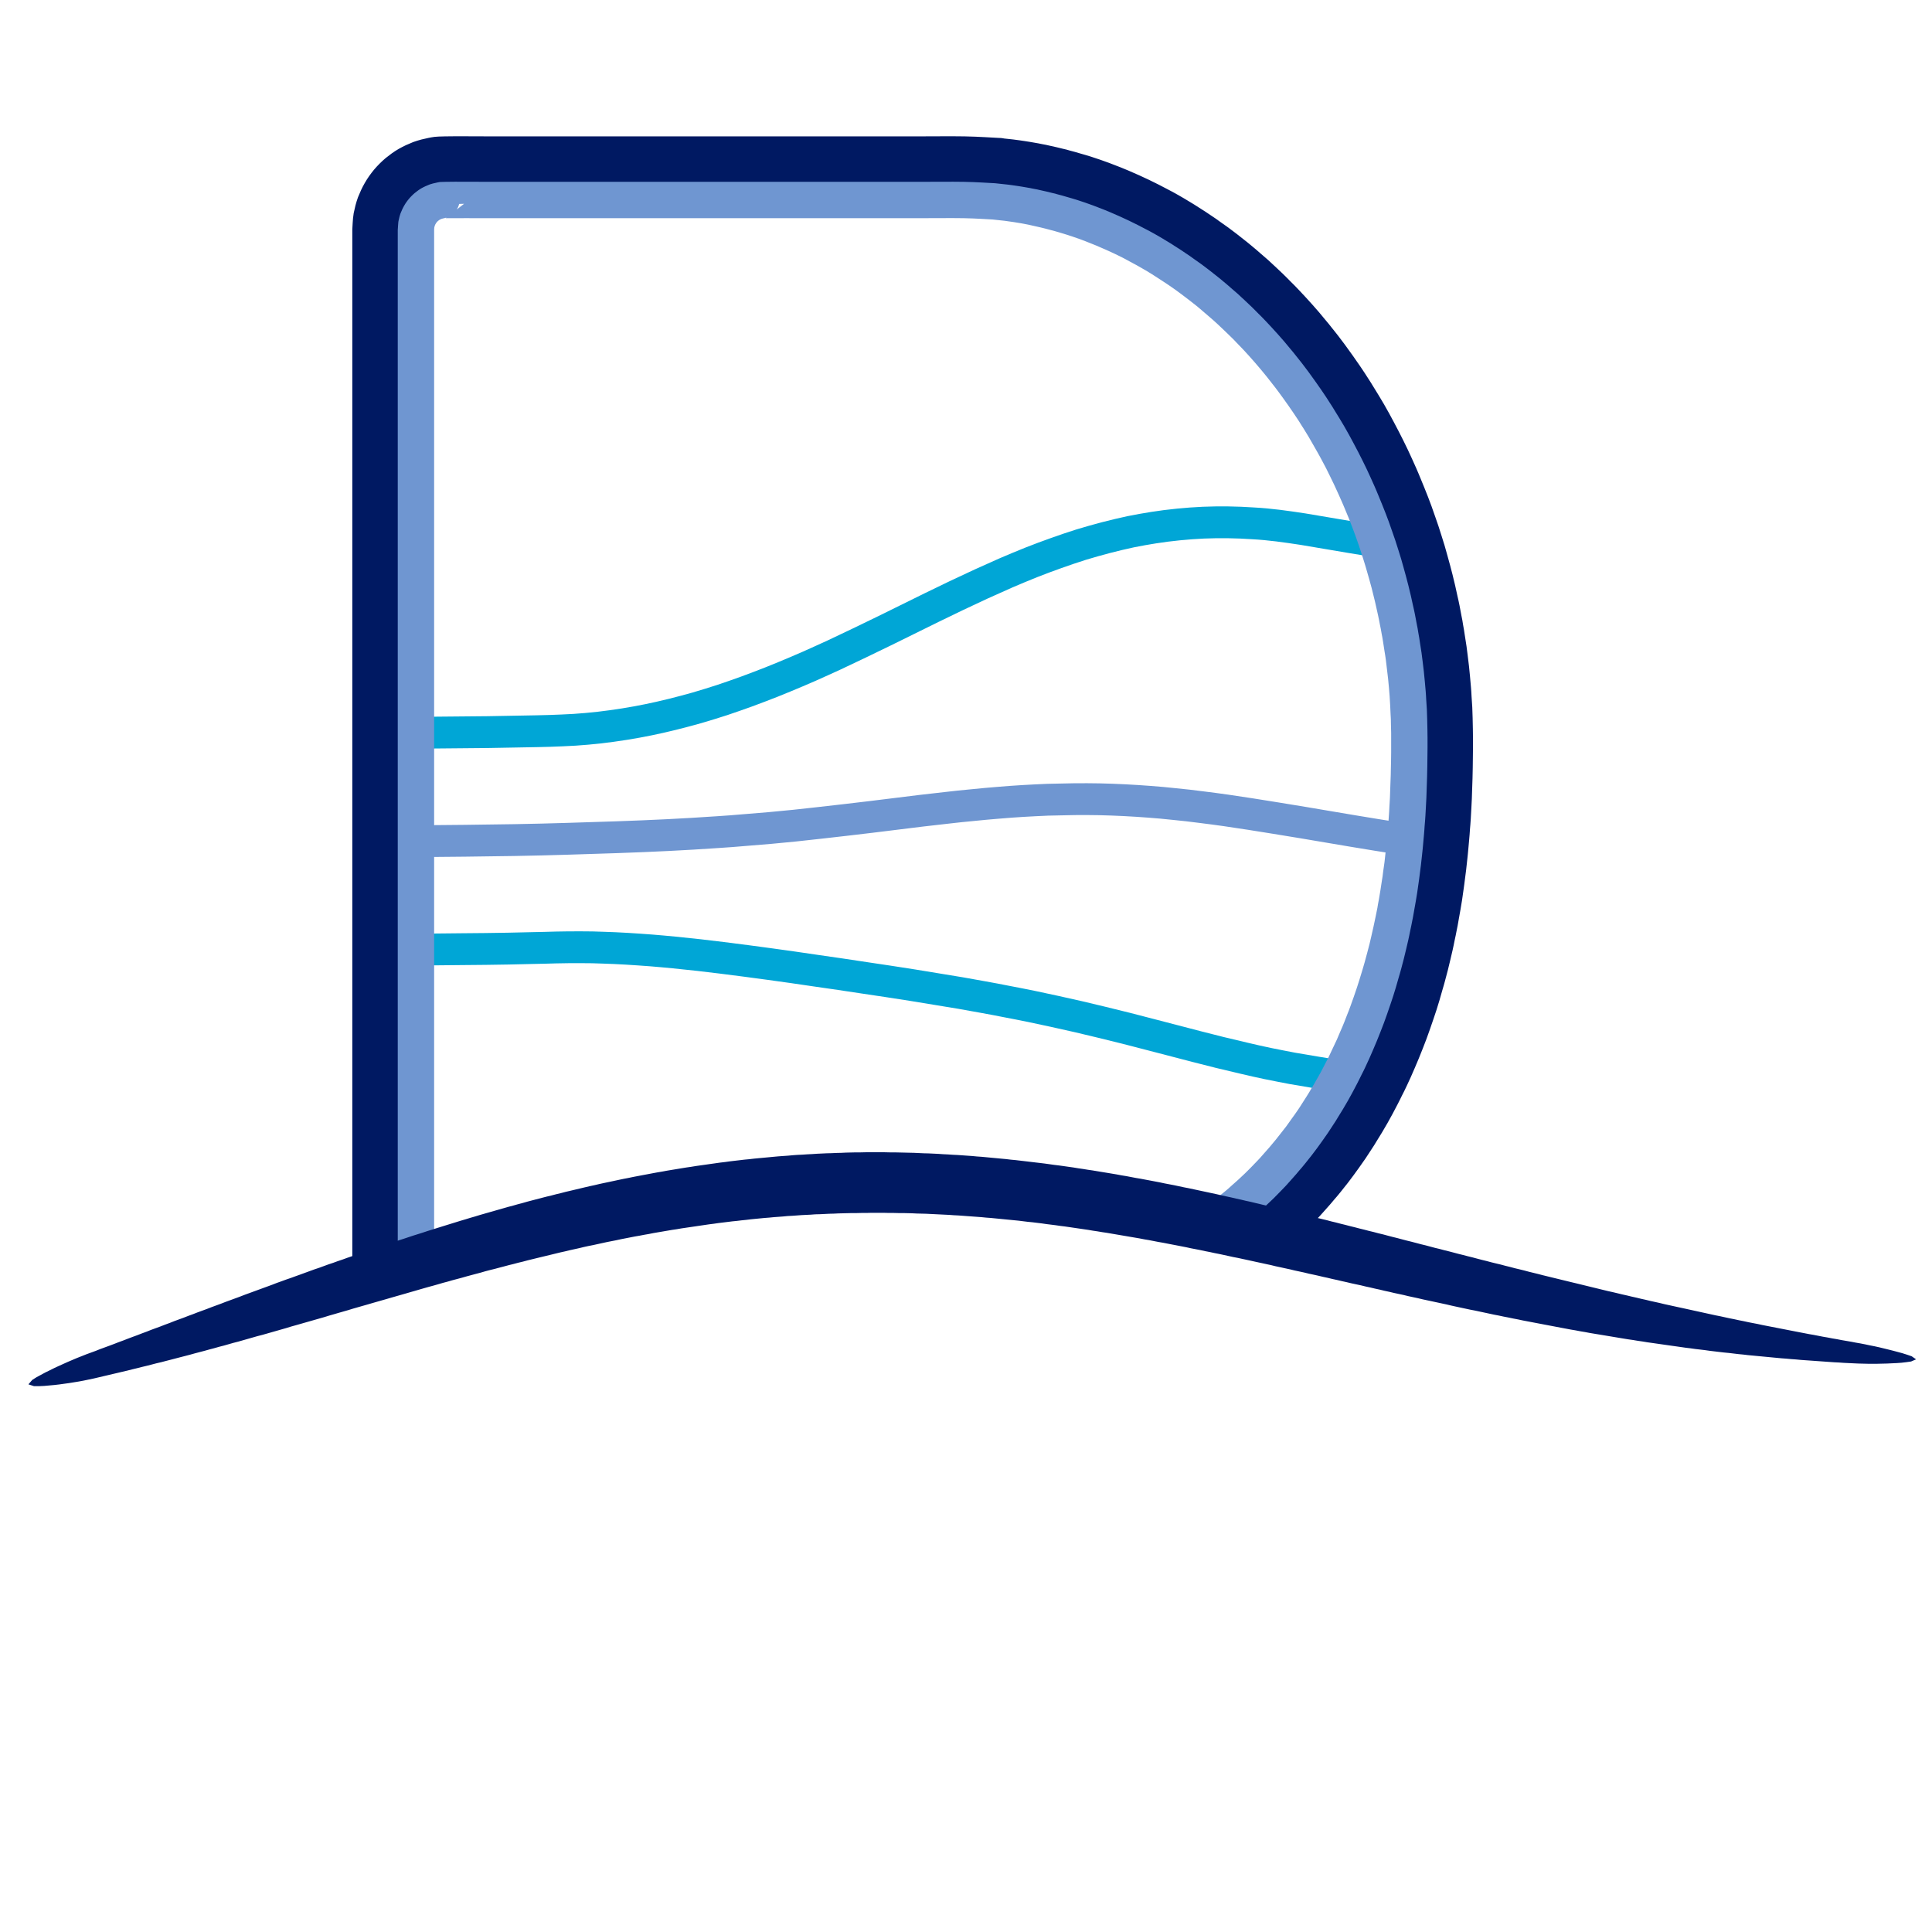
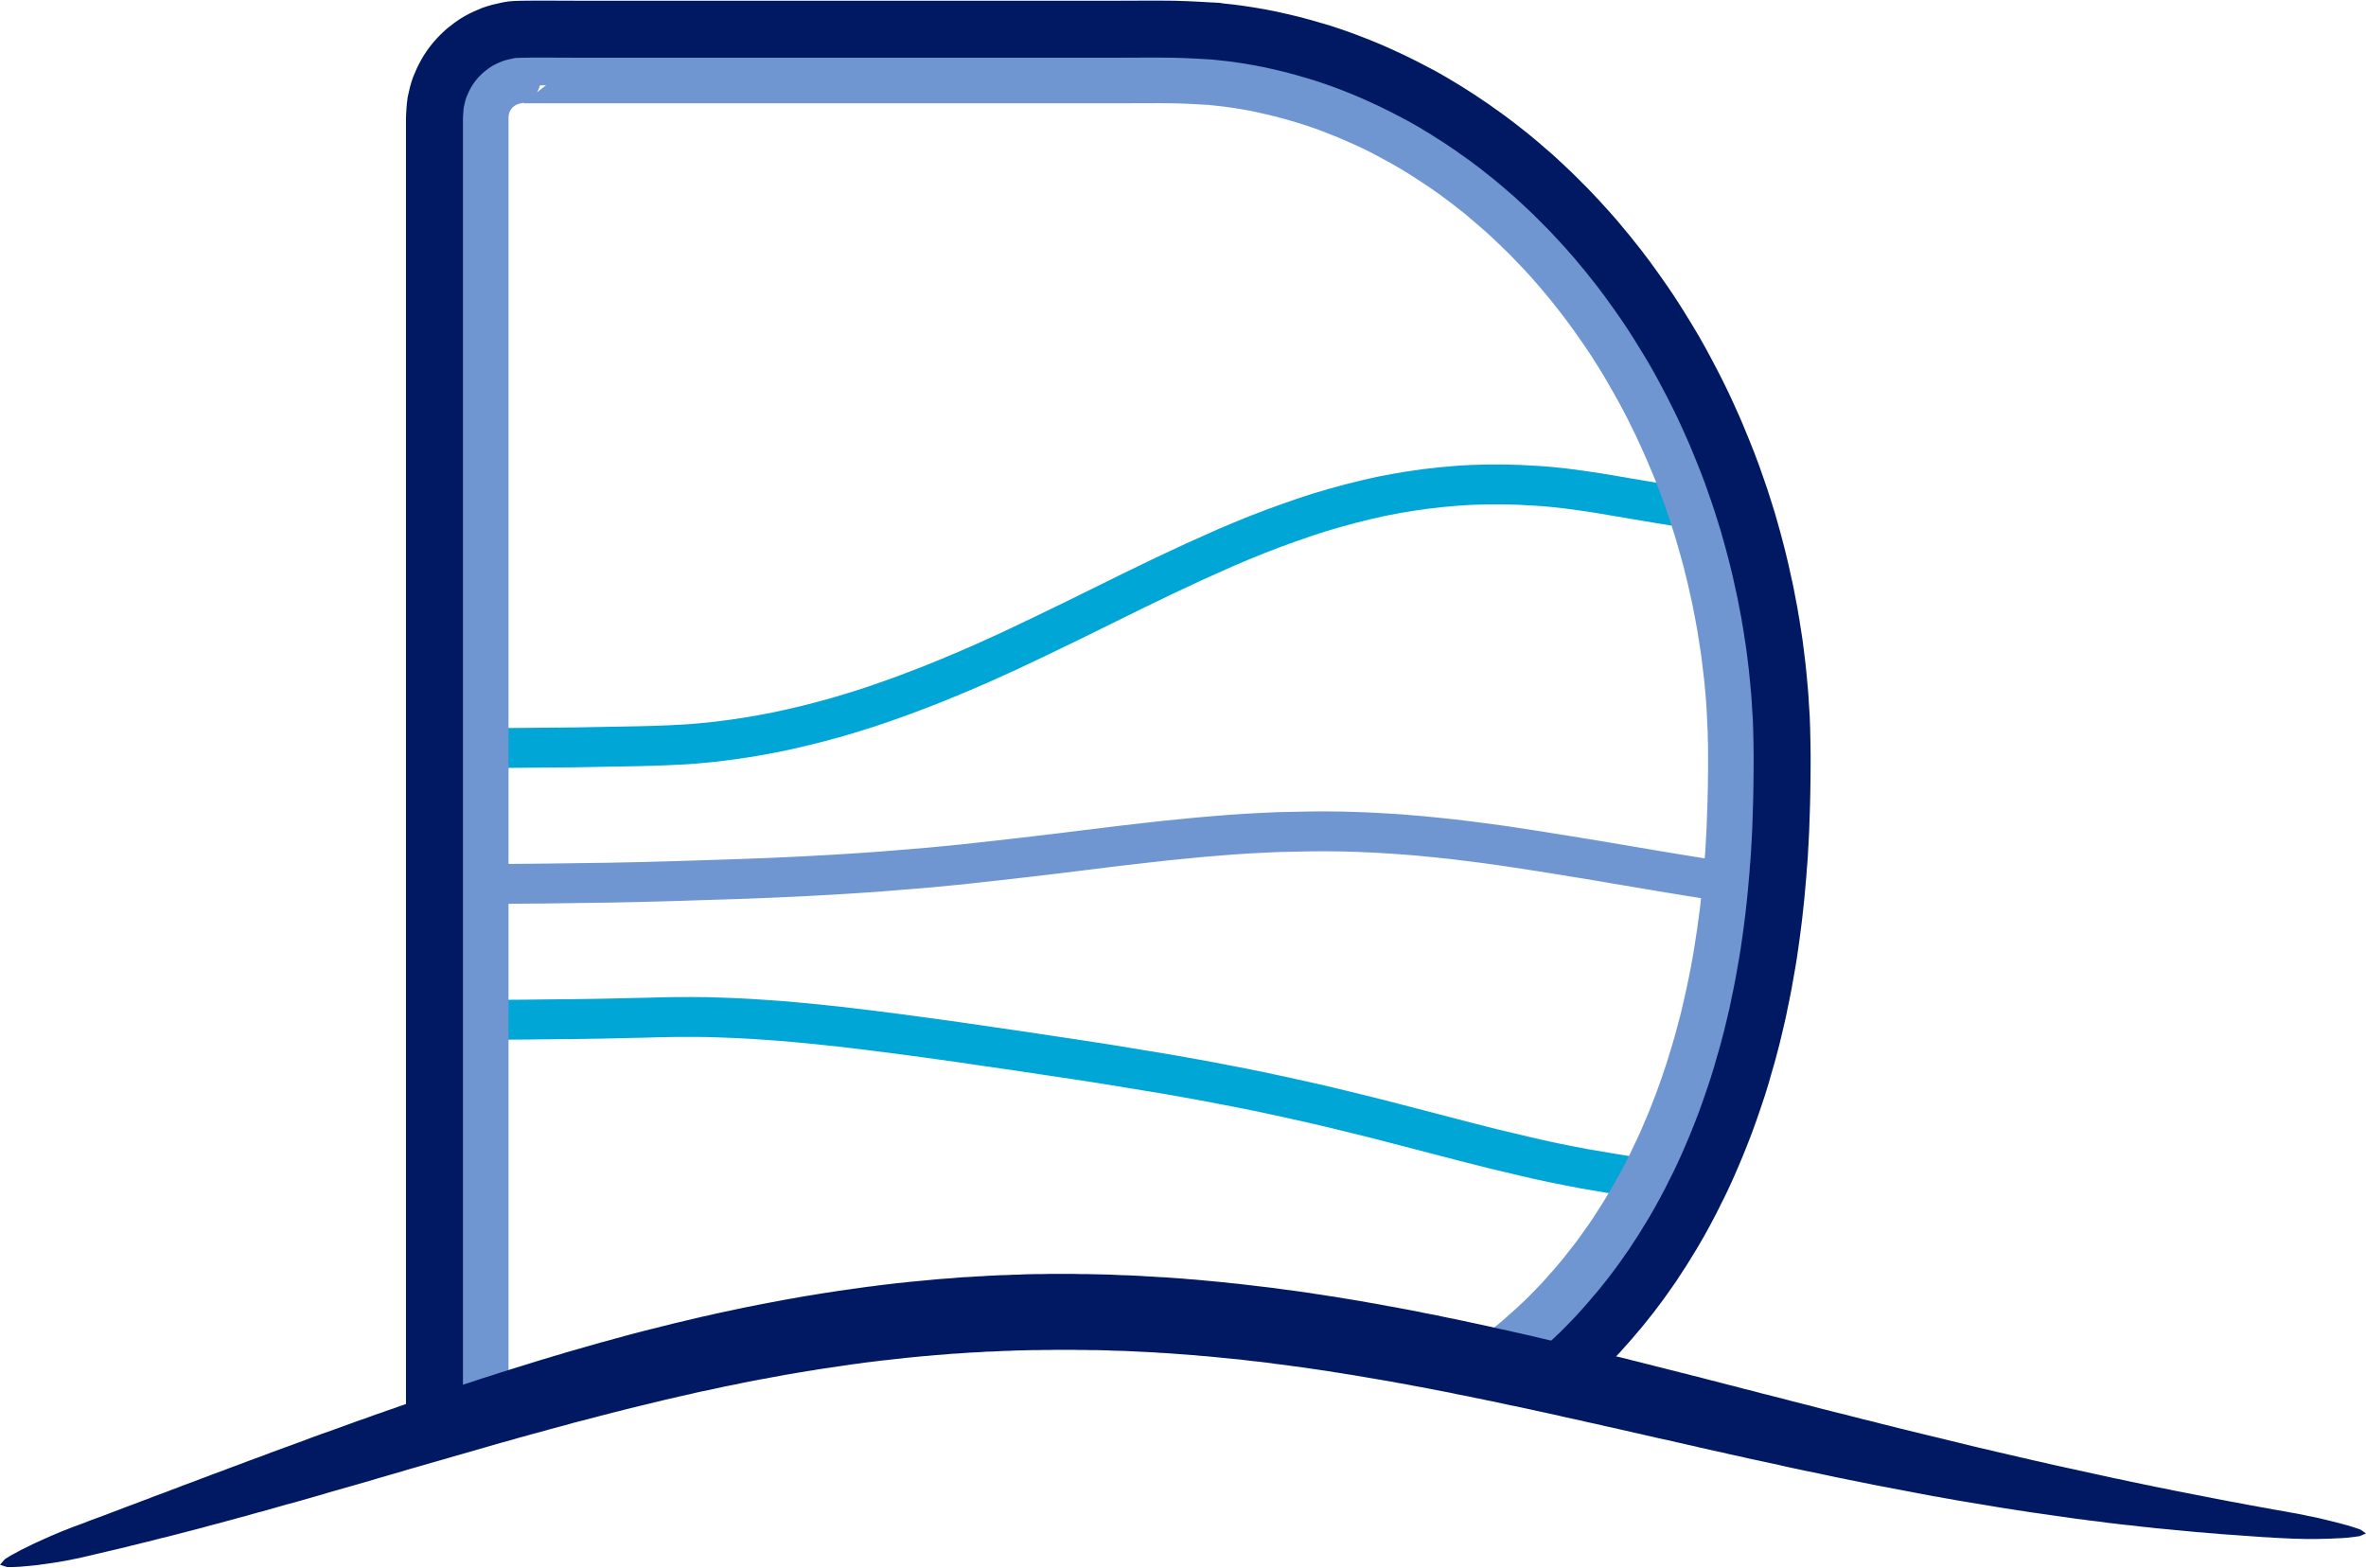
- <svg xmlns="http://www.w3.org/2000/svg" viewBox="-330 -140 1700 1700" width="425" height="425">
+ <svg xmlns="http://www.w3.org/2000/svg" viewBox="-305 -20.095 1661 1099.8" width="415" height="275">
  <path d="M35.0,504.8 C38.3,504.7 48.1,504.7 55.1,504.6 C62.1,504.6 69.7,504.5 77.0,504.4 C84.3,504.3 91.6,504.3 98.9,504.2 C106.2,504.1 113.5,503.9 120.8,503.8 C128.1,503.7 135.4,503.5 142.7,503.4 C150.0,503.2 157.3,503.1 164.6,502.7 C171.9,502.4 179.2,502.0 186.5,501.3 C193.8,500.7 201.2,499.8 208.5,498.8 C215.8,497.8 223.4,496.6 230.4,495.3 C237.4,494.0 243.5,492.8 250.5,491.2 C257.4,489.6 265.1,487.8 272.4,485.8 C279.7,483.9 287.0,481.8 294.3,479.5 C301.6,477.3 308.9,474.9 316.2,472.3 C323.5,469.8 330.8,467.1 338.1,464.3 C345.4,461.6 352.7,458.6 360.0,455.6 C367.3,452.6 374.6,449.5 381.9,446.3 C389.2,443.1 396.5,439.7 403.8,436.4 C411.1,433.0 418.4,429.5 425.7,426.0 C433.0,422.5 440.6,418.8 447.6,415.4 C454.6,412.0 460.7,408.9 467.7,405.5 C474.7,402.0 482.3,398.3 489.6,394.7 C496.9,391.1 504.2,387.6 511.5,384.1 C518.9,380.6 526.2,377.2 533.5,373.8 C540.8,370.5 548.1,367.2 555.4,364.0 C562.7,360.9 570.0,357.8 577.3,354.9 C584.6,352.0 591.9,349.3 599.2,346.7 C606.5,344.1 613.8,341.6 621.1,339.3 C628.4,337.1 635.7,335.0 643.0,333.1 C650.3,331.2 657.9,329.4 664.9,327.9 C671.9,326.5 678.0,325.4 685.0,324.3 C692.0,323.2 699.6,322.2 706.9,321.5 C714.2,320.8 721.5,320.2 728.8,319.9 C736.1,319.6 743.4,319.5 750.7,319.6 C758.0,319.7 765.3,320.0 772.6,320.5 C779.9,320.9 787.3,321.6 794.6,322.5 C801.9,323.4 809.2,324.5 816.5,325.6 C823.8,326.8 831.1,328.1 838.4,329.3 C845.7,330.5 853.0,331.8 860.3,333.0 C867.6,334.2 878.5,336.0 882.2,336.6" fill="none" stroke="#00A6D6" stroke-width="28" stroke-linecap="butt" stroke-linejoin="round" />
  <path d="M35.0,600.2 C38.7,600.1 49.6,600.1 56.9,600.0 C64.2,599.9 71.5,599.9 78.8,599.8 C86.1,599.7 93.4,599.6 100.7,599.5 C108.0,599.4 115.0,599.3 122.6,599.2 C130.2,599.0 138.8,598.9 146.4,598.7 C154.0,598.5 161.0,598.3 168.3,598.1 C175.6,597.9 182.9,597.6 190.2,597.4 C197.5,597.2 204.5,596.9 212.1,596.7 C219.7,596.4 228.2,596.1 235.8,595.8 C243.5,595.4 250.5,595.1 257.8,594.8 C265.1,594.4 272.4,594.0 279.7,593.6 C287.0,593.2 294.0,592.7 301.6,592.2 C309.2,591.7 317.7,591.1 325.3,590.4 C332.9,589.8 339.9,589.2 347.2,588.6 C354.5,587.9 361.8,587.2 369.1,586.5 C376.4,585.7 383.7,584.9 391.0,584.1 C398.3,583.3 405.3,582.5 413.0,581.6 C420.6,580.7 429.1,579.7 436.7,578.8 C444.3,577.9 451.3,577.0 458.6,576.1 C465.9,575.2 473.2,574.3 480.5,573.4 C487.8,572.6 494.8,571.7 502.4,570.9 C510.0,570.0 518.5,569.1 526.2,568.4 C533.8,567.6 540.8,567.0 548.1,566.4 C555.4,565.8 562.7,565.2 570.0,564.8 C577.3,564.4 584.3,564.0 591.9,563.7 C599.5,563.5 608.0,563.3 615.6,563.2 C623.2,563.1 630.2,563.2 637.5,563.3 C644.8,563.5 652.1,563.7 659.4,564.1 C666.7,564.5 674.0,564.9 681.4,565.5 C688.7,566.0 695.7,566.7 703.3,567.5 C710.9,568.2 719.4,569.2 727.0,570.2 C734.6,571.1 741.6,572.1 748.9,573.1 C756.2,574.2 763.5,575.3 770.8,576.4 C778.1,577.5 785.1,578.7 792.7,579.9 C800.3,581.2 808.9,582.6 816.5,583.8 C824.1,585.1 831.1,586.3 838.4,587.5 C845.7,588.7 853.0,590.0 860.3,591.2 C867.6,592.4 874.6,593.6 882.2,594.8 C889.8,596.0 902.0,597.9 905.9,598.6" fill="none" stroke="#6F96D1" stroke-width="28" stroke-linecap="butt" stroke-linejoin="round" />
  <path d="M35.0,695.6 C38.3,695.5 48.4,695.5 55.1,695.4 C61.8,695.4 68.2,695.3 75.2,695.2 C82.2,695.2 90.1,695.1 97.1,695.0 C104.1,694.9 110.2,694.8 117.2,694.7 C124.2,694.6 132.1,694.4 139.1,694.2 C146.1,694.1 152.2,693.9 159.2,693.7 C166.2,693.6 174.1,693.4 181.1,693.5 C188.1,693.5 194.5,693.6 201.2,693.9 C207.8,694.1 214.2,694.4 221.2,694.8 C228.2,695.2 236.1,695.8 243.1,696.3 C250.1,696.9 256.2,697.4 263.2,698.1 C270.2,698.8 278.1,699.6 285.1,700.4 C292.1,701.2 298.2,701.9 305.2,702.8 C312.2,703.7 320.1,704.7 327.1,705.6 C334.1,706.5 340.5,707.4 347.2,708.3 C353.9,709.2 360.3,710.1 367.3,711.1 C374.3,712.1 382.2,713.3 389.2,714.3 C396.2,715.3 402.3,716.2 409.3,717.2 C416.3,718.2 424.2,719.4 431.2,720.5 C438.2,721.5 444.3,722.4 451.3,723.5 C458.3,724.6 466.2,725.8 473.2,726.9 C480.2,728.0 486.3,729.0 493.3,730.2 C500.3,731.3 508.2,732.6 515.2,733.8 C522.2,735.1 528.6,736.2 535.3,737.4 C542.0,738.6 548.4,739.8 555.4,741.2 C562.4,742.5 570.3,744.1 577.3,745.5 C584.3,747.0 590.4,748.3 597.4,749.8 C604.4,751.3 612.3,753.1 619.3,754.7 C626.3,756.3 632.4,757.8 639.4,759.5 C646.4,761.2 654.3,763.2 661.3,764.9 C668.3,766.7 674.7,768.3 681.4,770.1 C688.0,771.8 694.4,773.5 701.4,775.3 C708.4,777.1 716.3,779.2 723.3,781.0 C730.3,782.8 736.4,784.3 743.4,786.1 C750.4,787.8 758.3,789.7 765.3,791.3 C772.3,793.0 778.4,794.3 785.4,795.8 C792.4,797.2 800.3,798.8 807.3,800.1 C814.3,801.3 820.4,802.3 827.4,803.5 C834.4,804.6 845.7,806.5 849.3,807.2" fill="none" stroke="#00A6D6" stroke-width="28" stroke-linecap="butt" stroke-linejoin="round" />
  <path d="M35.0,971.5 L35.0,61.9 C35.1,61.1 35.1,58.8 35.4,57.2 C35.7,55.7 36.1,54.2 36.6,52.7 C37.2,51.2 37.8,49.8 38.6,48.5 C39.4,47.1 40.3,45.8 41.3,44.6 C42.3,43.4 43.4,42.3 44.6,41.3 C45.8,40.3 47.1,39.4 48.4,38.6 C49.8,37.8 51.2,37.2 52.7,36.6 C54.2,36.1 55.7,35.7 57.2,35.4 C58.8,35.1 54.2,35.1 61.9,35.0 C69.6,34.9 89.6,35.0 103.4,35.0 C117.3,35.0 131.1,35.0 144.9,35.0 C158.8,35.0 172.6,35.0 186.5,35.0 C200.3,35.0 214.1,35.0 228.0,35.0 C241.8,35.0 255.7,35.0 269.5,35.0 C283.3,35.0 297.2,35.0 311.0,35.0 C324.8,35.0 338.7,35.0 352.5,35.0 C366.4,35.0 380.2,35.0 394.0,35.0 C407.9,35.0 421.7,35.0 435.6,35.0 C449.4,35.0 463.2,35.0 477.1,35.0 C490.9,35.0 507.3,34.8 518.6,35.0 C529.9,35.2 540.5,36.0 544.9,36.2 C549.2,36.4 544.9,36.2 544.9,36.2 C544.9,36.2 543.0,36.0 544.9,36.2 C546.7,36.4 552.7,37.0 556.0,37.4 C559.3,37.8 561.9,38.2 564.5,38.6 C567.2,39.0 569.5,39.4 571.8,39.8 C574.0,40.2 575.2,40.4 578.1,41.0 C581.0,41.6 586.5,42.9 589.2,43.5 C591.9,44.1 591.8,44.1 594.1,44.7 C596.4,45.3 600.3,46.3 603.1,47.1 C606.0,47.9 608.6,48.7 611.2,49.5 C613.8,50.3 616.3,51.1 618.7,51.9 C621.1,52.7 622.9,53.3 625.6,54.3 C628.4,55.3 632.6,56.9 635.2,58.0 C637.8,59.0 638.8,59.4 641.2,60.4 C643.5,61.4 646.8,62.8 649.5,64.0 C652.2,65.2 654.8,66.4 657.4,67.6 C659.9,68.8 662.4,70.0 664.8,71.2 C667.2,72.4 669.5,73.7 671.7,74.9 C674.0,76.1 675.9,77.1 678.4,78.5 C680.9,79.9 684.4,81.9 686.8,83.3 C689.2,84.7 690.5,85.5 692.7,86.9 C695.0,88.4 697.9,90.2 700.3,91.8 C702.8,93.4 705.2,95.0 707.6,96.6 C709.9,98.2 712.2,99.8 714.5,101.4 C716.7,103.1 718.9,104.7 721.1,106.3 C723.2,107.9 725.3,109.5 727.4,111.1 C729.5,112.7 731.5,114.3 733.5,115.9 C735.5,117.5 737.2,119.0 739.3,120.8 C741.5,122.6 744.0,124.8 746.3,126.8 C748.6,128.8 751.1,131.0 753.0,132.8 C755.0,134.7 756.3,135.9 758.2,137.7 C760.1,139.5 762.4,141.7 764.4,143.7 C766.5,145.7 768.5,147.7 770.4,149.8 C772.4,151.8 774.3,153.8 776.2,155.8 C778.1,157.8 779.9,159.8 781.7,161.8 C783.5,163.9 785.3,165.9 787.1,167.9 C788.8,169.9 790.4,171.7 792.2,173.9 C794.1,176.1 796.4,179.0 798.2,181.2 C800.0,183.4 801.2,185.0 802.9,187.2 C804.7,189.4 806.8,192.2 808.5,194.5 C810.1,196.7 811.3,198.3 812.9,200.5 C814.5,202.7 816.5,205.5 818.0,207.7 C819.6,210.0 820.7,211.6 822.2,213.8 C823.7,216.0 825.4,218.6 827.0,221.0 C828.5,223.4 830.0,225.9 831.6,228.3 C833.1,230.7 834.5,233.1 836.0,235.5 C837.4,237.9 838.8,240.4 840.2,242.8 C841.6,245.2 843.0,247.6 844.3,250.0 C845.7,252.4 847.0,254.9 848.3,257.3 C849.6,259.7 850.8,262.1 852.1,264.5 C853.3,266.9 854.5,269.4 855.7,271.8 C856.9,274.2 858.0,276.4 859.2,279.0 C860.4,281.6 861.9,284.9 863.1,287.5 C864.3,290.1 865.3,292.3 866.3,294.7 C867.4,297.1 868.3,299.4 869.4,302.0 C870.5,304.6 871.8,307.8 872.9,310.4 C873.9,313.0 874.8,315.3 875.7,317.7 C876.6,320.1 877.4,322.3 878.4,324.9 C879.3,327.5 880.4,330.6 881.4,333.4 C882.3,336.2 883.3,339.2 884.2,341.8 C885.0,344.5 885.7,346.5 886.5,349.1 C887.3,351.7 888.3,354.9 889.0,357.5 C889.8,360.2 890.4,362.2 891.1,364.8 C891.8,367.4 892.7,370.4 893.4,373.2 C894.1,376.1 894.9,379.1 895.5,381.7 C896.2,384.3 896.6,386.3 897.2,388.9 C897.8,391.6 898.5,394.6 899.1,397.4 C899.7,400.2 900.3,403.0 900.8,405.9 C901.4,408.7 902.0,411.7 902.4,414.3 C902.9,416.9 903.3,418.9 903.7,421.6 C904.1,424.2 904.6,427.2 905.0,430.0 C905.5,432.8 905.9,435.7 906.3,438.5 C906.6,441.3 907.0,444.1 907.3,446.9 C907.7,449.8 908.0,452.6 908.3,455.4 C908.6,458.2 908.8,461.2 909.1,463.8 C909.3,466.5 909.5,468.5 909.7,471.1 C909.9,473.7 910.1,476.7 910.2,479.5 C910.4,482.4 910.5,485.2 910.6,488.0 C910.8,490.8 910.9,493.6 910.9,496.5 C911.0,499.3 911.1,502.1 911.1,504.9 C911.1,507.7 911.1,510.6 911.1,513.4 C911.1,516.2 911.1,519.0 911.1,521.8 C911.0,524.6 911.0,527.5 911.0,530.3 C910.9,533.1 910.9,536.1 910.8,538.7 C910.8,541.4 910.7,543.4 910.6,546.0 C910.5,548.6 910.4,551.6 910.3,554.4 C910.2,557.3 910.1,560.1 910.0,562.9 C909.8,565.7 909.7,568.5 909.5,571.4 C909.4,574.2 909.2,577.0 909.0,579.8 C908.8,582.6 908.6,585.4 908.4,588.3 C908.1,591.1 907.9,593.9 907.6,596.7 C907.4,599.5 907.1,602.4 906.8,605.2 C906.5,608.0 906.2,611.0 905.9,613.6 C905.6,616.3 905.4,618.3 905.1,620.9 C904.7,623.5 904.3,626.5 903.9,629.3 C903.6,632.2 903.2,635.0 902.7,637.8 C902.3,640.6 901.9,643.4 901.4,646.3 C901.0,649.1 900.4,652.1 900.0,654.7 C899.5,657.3 899.1,659.3 898.7,662.0 C898.2,664.6 897.6,667.6 897.0,670.4 C896.4,673.2 895.8,676.1 895.2,678.9 C894.6,681.7 893.9,684.7 893.3,687.3 C892.7,689.9 892.2,692.0 891.6,694.6 C890.9,697.2 890.1,700.2 889.4,703.0 C888.6,705.8 887.8,708.9 887.1,711.5 C886.4,714.1 885.8,716.1 885.0,718.7 C884.2,721.4 883.2,724.6 882.4,727.2 C881.6,729.8 881.0,731.8 880.1,734.4 C879.2,737.1 878.2,740.1 877.2,742.9 C876.2,745.7 875.1,748.7 874.2,751.3 C873.2,754.0 872.4,756.2 871.4,758.6 C870.5,761.0 869.6,763.2 868.6,765.8 C867.5,768.5 866.2,771.7 865.0,774.3 C863.9,776.9 863.0,779.1 861.9,781.6 C860.8,784.0 859.8,786.2 858.5,788.8 C857.3,791.4 855.8,794.6 854.5,797.3 C853.2,799.9 852.0,802.1 850.8,804.5 C849.5,806.9 848.3,809.3 847.0,811.8 C845.6,814.2 844.3,816.6 842.9,819.0 C841.6,821.4 840.2,823.8 838.7,826.2 C837.3,828.7 835.8,831.1 834.3,833.5 C832.8,835.9 831.1,838.5 829.7,840.7 C828.3,843.0 827.2,844.6 825.7,846.8 C824.2,849.0 822.4,851.6 820.6,854.0 C818.9,856.4 817.0,859.1 815.4,861.3 C813.7,863.5 812.3,865.3 810.7,867.3 C809.2,869.3 807.7,871.1 805.9,873.4 C804.1,875.6 801.8,878.4 799.9,880.6 C798.0,882.8 796.4,884.6 794.6,886.6 C792.8,888.7 791.0,890.7 789.1,892.7 C787.2,894.7 785.3,896.7 783.3,898.7 C781.3,900.7 779.3,902.8 777.2,904.8 C775.1,906.8 772.8,909.0 770.8,910.8 C768.8,912.6 767.5,913.8 765.4,915.6 C763.4,917.5 760.6,919.9 758.4,921.7 C756.2,923.5 754.5,924.9 752.5,926.5 C750.4,928.1 748.4,929.7 746.3,931.3 C744.1,933.0 740.8,935.4 739.7,936.2" fill="none" stroke="#6F96D1" stroke-width="34" stroke-linecap="round" stroke-linejoin="round" />
  <path d="M0.0,982.3 L0.0,61.9 C0.2,60.1 0.3,54.7 0.9,51.2 C1.6,47.6 2.5,44.1 3.7,40.7 C5.0,37.4 6.5,34.1 8.3,31.0 C10.1,27.8 12.2,24.9 14.5,22.1 C16.8,19.4 19.4,16.8 22.1,14.5 C24.9,12.2 27.8,10.1 30.9,8.3 C34.1,6.5 37.4,5.0 40.7,3.7 C44.1,2.5 47.6,1.6 51.2,0.9 C54.7,0.3 53.2,0.2 61.9,0.0 C70.6,-0.2 89.6,0.0 103.4,0.0 C117.3,0.0 131.1,0.0 144.9,0.0 C158.8,0.0 172.6,0.0 186.5,0.0 C200.3,0.0 214.1,0.0 228.0,0.0 C241.8,0.0 255.7,0.0 269.5,0.0 C283.3,0.0 297.2,0.0 311.0,0.0 C324.8,0.0 338.7,0.0 352.5,0.0 C366.4,0.0 380.2,0.0 394.0,0.0 C407.9,0.0 421.7,0.0 435.6,0.0 C449.4,0.0 463.2,0.0 477.1,0.0 C490.9,0.0 506.9,-0.2 518.6,0.0 C530.3,0.2 542.4,1.1 547.2,1.3 C551.9,1.5 547.2,1.3 547.2,1.3 C547.2,1.3 545.2,1.1 547.2,1.3 C549.2,1.5 555.7,2.2 559.3,2.6 C562.8,3.0 565.7,3.5 568.6,3.9 C571.5,4.3 574.0,4.8 576.5,5.2 C578.9,5.6 581.2,6.0 583.4,6.5 C585.6,6.9 586.8,7.1 589.7,7.8 C592.6,8.4 598.1,9.7 600.8,10.4 C603.5,11.0 603.5,11.0 605.8,11.7 C608.2,12.3 612.2,13.4 615.1,14.3 C618.1,15.1 620.9,16.0 623.6,16.8 C626.3,17.7 628.9,18.6 631.4,19.4 C633.9,20.3 635.8,20.9 638.7,22.0 C641.6,23.1 646.1,24.8 648.8,25.9 C651.5,27.0 652.6,27.4 655.1,28.5 C657.7,29.6 661.2,31.1 664.0,32.4 C666.9,33.7 669.7,35.0 672.4,36.3 C675.1,37.6 677.7,38.9 680.3,40.2 C682.8,41.5 685.3,42.8 687.8,44.1 C690.2,45.3 692.5,46.6 694.9,47.9 C697.2,49.2 699.1,50.3 701.7,51.8 C704.2,53.3 707.8,55.5 710.3,57.0 C712.7,58.5 714.1,59.4 716.4,60.9 C718.8,62.4 721.7,64.3 724.3,66.1 C726.9,67.8 729.4,69.5 731.8,71.3 C734.3,73.0 736.7,74.7 739.0,76.4 C741.3,78.2 743.6,79.9 745.9,81.6 C748.1,83.4 750.3,85.1 752.5,86.8 C754.7,88.5 756.5,90.0 758.9,92.0 C761.2,93.9 764.3,96.5 766.5,98.5 C768.8,100.4 770.2,101.7 772.4,103.6 C774.5,105.6 777.3,108.2 779.4,110.1 C781.5,112.1 782.9,113.4 784.9,115.3 C786.9,117.3 789.3,119.6 791.4,121.8 C793.6,123.9 795.7,126.1 797.8,128.3 C799.8,130.4 801.8,132.6 803.8,134.7 C805.8,136.9 807.8,139.1 809.7,141.2 C811.6,143.4 813.5,145.5 815.4,147.7 C817.2,149.9 819.0,152.0 820.8,154.2 C822.6,156.3 824.4,158.5 826.1,160.7 C827.8,162.8 829.4,164.8 831.2,167.1 C833.0,169.5 835.3,172.5 837.1,174.9 C838.9,177.3 840.1,179.0 841.8,181.4 C843.5,183.8 845.7,186.8 847.3,189.2 C849.0,191.5 850.1,193.3 851.7,195.6 C853.3,198.0 855.2,200.8 856.8,203.4 C858.5,206.0 860.3,208.8 861.7,211.2 C863.2,213.6 864.3,215.3 865.7,217.7 C867.1,220.0 868.8,222.8 870.3,225.4 C871.8,228.0 873.2,230.6 874.7,233.2 C876.1,235.8 877.5,238.4 878.9,241.0 C880.3,243.6 881.7,246.2 883.0,248.8 C884.3,251.4 885.6,253.9 886.9,256.5 C888.2,259.1 889.4,261.7 890.7,264.3 C891.9,266.9 893.1,269.5 894.3,272.1 C895.5,274.7 896.5,277.0 897.8,279.9 C899.0,282.7 900.5,286.1 901.6,288.9 C902.8,291.7 903.8,294.1 904.8,296.7 C905.9,299.3 906.9,301.9 907.9,304.5 C908.9,307.1 909.8,309.4 910.8,312.2 C911.8,315.1 913.0,318.5 914.0,321.3 C915.0,324.1 915.7,326.3 916.7,329.1 C917.6,331.9 918.7,335.3 919.6,338.2 C920.5,341.0 921.2,343.3 922.0,345.9 C922.7,348.5 923.4,350.9 924.2,353.7 C925.0,356.5 926.0,360.0 926.7,362.8 C927.4,365.6 928.0,367.7 928.7,370.5 C929.4,373.4 930.2,376.6 930.9,379.6 C931.6,382.6 932.3,385.9 932.9,388.7 C933.6,391.5 934.0,393.7 934.6,396.5 C935.1,399.3 935.8,402.7 936.3,405.5 C936.9,408.3 937.3,410.5 937.7,413.3 C938.2,416.1 938.8,419.3 939.2,422.4 C939.7,425.4 940.2,428.6 940.6,431.4 C941.0,434.2 941.3,436.4 941.6,439.2 C942.0,442.0 942.3,445.3 942.7,448.3 C943.0,451.3 943.3,454.3 943.6,457.4 C943.9,460.4 944.2,463.6 944.4,466.4 C944.6,469.2 944.8,471.4 944.9,474.2 C945.1,477.0 945.3,480.2 945.5,483.3 C945.6,486.3 945.7,489.3 945.8,492.3 C945.9,495.4 946.0,498.6 946.0,501.4 C946.1,504.2 946.1,506.4 946.1,509.2 C946.1,512.0 946.1,515.2 946.1,518.2 C946.1,521.3 946.0,524.5 946.0,527.3 C946.0,530.1 946.0,532.3 945.9,535.1 C945.8,537.9 945.8,541.1 945.7,544.2 C945.6,547.2 945.5,550.2 945.4,553.2 C945.3,556.3 945.2,559.5 945.1,562.3 C944.9,565.1 944.8,567.3 944.7,570.1 C944.5,572.9 944.4,576.1 944.2,579.1 C944.0,582.2 943.8,585.2 943.5,588.2 C943.3,591.2 943.1,594.5 942.8,597.3 C942.6,600.1 942.4,602.2 942.1,605.1 C941.9,607.9 941.5,611.1 941.2,614.1 C940.9,617.1 940.5,620.4 940.2,623.2 C939.9,626.0 939.6,628.2 939.2,631.0 C938.9,633.8 938.4,637.0 938.0,640.0 C937.6,643.1 937.1,646.3 936.7,649.1 C936.2,651.9 935.9,654.1 935.4,656.9 C934.9,659.7 934.4,662.9 933.8,665.9 C933.3,669.0 932.7,672.2 932.1,675.0 C931.6,677.8 931.1,680.0 930.5,682.8 C930.0,685.6 929.2,689.1 928.6,691.9 C928.0,694.7 927.5,696.8 926.8,699.6 C926.1,702.4 925.3,705.7 924.6,708.7 C923.8,711.7 923.0,715.0 922.2,717.8 C921.4,720.6 920.9,722.7 920.0,725.5 C919.2,728.4 918.2,731.8 917.4,734.6 C916.5,737.4 915.8,739.8 915.0,742.4 C914.1,745.0 913.4,747.4 912.4,750.2 C911.5,753.0 910.3,756.4 909.3,759.2 C908.3,762.0 907.5,764.4 906.5,767.0 C905.5,769.6 904.6,772.0 903.5,774.8 C902.4,777.6 901.0,781.0 899.9,783.8 C898.7,786.7 897.7,789.0 896.6,791.6 C895.5,794.2 894.4,796.8 893.2,799.4 C892.0,802.0 890.8,804.6 889.6,807.2 C888.4,809.8 887.1,812.4 885.8,814.9 C884.6,817.5 883.2,820.1 881.9,822.7 C880.6,825.3 879.2,827.9 877.8,830.5 C876.4,833.1 874.9,835.7 873.5,838.3 C872.0,840.9 870.5,843.4 869.0,846.0 C867.4,848.6 865.7,851.4 864.2,853.8 C862.8,856.2 861.7,857.9 860.1,860.3 C858.6,862.7 856.7,865.5 855.0,868.1 C853.2,870.7 851.2,873.5 849.6,875.8 C847.9,878.2 846.5,880.2 844.9,882.3 C843.3,884.5 841.8,886.4 840.0,888.8 C838.1,891.2 835.7,894.2 833.8,896.6 C831.9,898.9 830.3,900.9 828.4,903.0 C826.6,905.2 824.7,907.4 822.8,909.5 C820.9,911.7 819.0,913.8 817.0,916.0 C815.0,918.2 812.9,920.3 810.8,922.5 C808.7,924.6 806.4,927.0 804.4,929.0 C802.4,930.9 801.1,932.2 799.0,934.1 C796.9,936.1 794.1,938.7 792.0,940.6 C789.8,942.6 787.0,944.9 786.1,945.8" fill="none" stroke="#001962" stroke-width="40" stroke-linecap="round" stroke-linejoin="round" />
  <path d="M-305.0,1078.1 L-300.1,1079.7 L-295.6,1079.7 L-291.1,1079.5 L-286.7,1079.1 L-282.3,1078.7 L-277.9,1078.2 L-273.6,1077.6 L-269.2,1077.0 L-264.9,1076.3 L-260.6,1075.6 L-256.3,1074.8 L-252.0,1073.9 L-247.7,1073.0 L-243.4,1072.0 L-239.2,1071.0 L-234.9,1070.0 L-230.7,1069.0 L-226.4,1068.0 L-222.2,1067.0 L-217.9,1066.0 L-213.6,1064.9 L-209.4,1063.9 L-205.1,1062.8 L-200.9,1061.8 L-196.6,1060.7 L-192.4,1059.6 L-188.1,1058.6 L-183.9,1057.5 L-179.6,1056.4 L-175.4,1055.3 L-171.2,1054.2 L-166.9,1053.1 L-162.7,1052.0 L-158.4,1050.8 L-154.2,1049.7 L-150.0,1048.6 L-145.7,1047.4 L-141.5,1046.3 L-137.3,1045.1 L-133.0,1044.0 L-128.8,1042.8 L-124.6,1041.6 L-120.3,1040.5 L-116.1,1039.3 L-111.9,1038.1 L-107.7,1036.9 L-103.5,1035.7 L-99.2,1034.6 L-95.0,1033.4 L-90.8,1032.2 L-86.6,1031.0 L-82.4,1029.8 L-78.2,1028.6 L-74.0,1027.3 L-69.7,1026.1 L-65.5,1024.9 L-61.3,1023.7 L-57.1,1022.5 L-52.9,1021.3 L-48.7,1020.1 L-44.5,1018.9 L-40.3,1017.6 L-36.1,1016.4 L-32.0,1015.2 L-27.8,1014.0 L-23.6,1012.8 L-19.4,1011.5 L-15.2,1010.3 L-11.0,1009.1 L-6.8,1007.9 L-2.7,1006.7 L1.5,1005.5 L5.7,1004.3 L9.9,1003.1 L14.0,1001.9 L18.2,1000.7 L22.4,999.5 L26.6,998.3 L30.7,997.1 L34.9,995.9 L39.0,994.7 L43.2,993.5 L47.4,992.3 L51.5,991.2 L55.7,990.0 L59.8,988.8 L64.0,987.7 L68.1,986.5 L72.3,985.4 L76.4,984.3 L80.6,983.1 L84.7,982.0 L88.8,980.9 L93.0,979.8 L97.1,978.6 L101.3,977.5 L105.4,976.5 L109.5,975.4 L113.7,974.3 L117.8,973.2 L121.9,972.2 L126.0,971.1 L130.2,970.1 L134.3,969.0 L138.4,968.0 L142.5,967.0 L146.6,966.0 L150.8,965.0 L154.9,964.0 L159.0,963.0 L163.1,962.0 L167.2,961.1 L171.3,960.1 L175.4,959.2 L179.5,958.3 L183.6,957.3 L187.7,956.4 L191.8,955.6 L195.9,954.7 L200.0,953.8 L204.1,952.9 L208.2,952.1 L212.3,951.3 L216.4,950.4 L220.5,949.6 L224.6,948.8 L228.7,948.0 L232.8,947.3 L236.9,946.5 L241.0,945.8 L245.0,945.0 L249.1,944.3 L253.2,943.6 L257.3,942.9 L261.4,942.2 L265.5,941.6 L269.5,940.9 L273.6,940.3 L277.7,939.7 L281.8,939.1 L285.8,938.5 L289.9,937.9 L294.0,937.3 L298.0,936.8 L302.1,936.2 L306.2,935.7 L310.3,935.2 L314.3,934.7 L318.4,934.3 L322.5,933.8 L326.5,933.4 L330.6,932.9 L334.6,932.5 L338.7,932.1 L342.8,931.7 L346.8,931.4 L350.9,931.0 L355.0,930.7 L359.0,930.4 L363.1,930.0 L367.1,929.8 L371.2,929.5 L375.3,929.2 L379.3,929.0 L383.4,928.8 L387.4,928.5 L391.5,928.4 L395.6,928.2 L399.6,928.0 L403.7,927.9 L407.7,927.7 L411.8,927.6 L415.8,927.5 L419.9,927.4 L424.0,927.4 L428.0,927.3 L432.1,927.3 L436.1,927.2 L440.2,927.2 L444.2,927.2 L448.3,927.2 L452.4,927.3 L456.4,927.3 L460.5,927.4 L464.5,927.4 L468.6,927.5 L472.7,927.6 L476.7,927.8 L480.8,927.9 L484.9,928.0 L488.9,928.2 L493.0,928.4 L497.0,928.6 L501.1,928.8 L505.2,929.0 L509.2,929.3 L513.3,929.5 L517.4,929.8 L521.4,930.1 L525.5,930.4 L529.6,930.7 L533.7,931.0 L537.7,931.4 L541.8,931.7 L545.9,932.1 L550.0,932.5 L554.0,932.9 L558.1,933.3 L562.2,933.7 L566.3,934.1 L570.3,934.6 L574.4,935.1 L578.5,935.5 L582.6,936.0 L586.7,936.5 L590.8,937.1 L594.9,937.6 L598.9,938.1 L603.0,938.7 L607.1,939.2 L611.2,939.8 L615.3,940.4 L619.4,941.0 L623.5,941.6 L627.6,942.2 L631.7,942.9 L635.8,943.5 L639.9,944.2 L644.0,944.8 L648.1,945.5 L652.2,946.2 L656.3,946.9 L660.4,947.6 L664.5,948.3 L668.6,949.0 L672.7,949.7 L676.8,950.5 L681.0,951.2 L685.1,952.0 L689.2,952.8 L693.3,953.5 L697.4,954.3 L701.5,955.1 L705.7,955.9 L709.8,956.7 L713.9,957.5 L718.0,958.4 L722.2,959.2 L726.3,960.0 L730.4,960.9 L734.6,961.7 L738.7,962.6 L742.8,963.4 L747.0,964.3 L751.1,965.2 L755.2,966.1 L759.4,966.9 L763.5,967.8 L767.7,968.7 L771.8,969.6 L775.9,970.5 L780.1,971.4 L784.2,972.3 L788.4,973.2 L792.5,974.2 L796.7,975.1 L800.8,976.0 L805.0,976.9 L809.1,977.9 L813.3,978.8 L817.5,979.7 L821.6,980.7 L825.8,981.6 L829.9,982.5 L834.1,983.5 L838.3,984.4 L842.4,985.4 L846.6,986.3 L850.8,987.3 L854.9,988.2 L859.1,989.2 L863.3,990.1 L867.5,991.0 L871.6,992.0 L875.8,992.9 L880.0,993.9 L884.2,994.8 L888.3,995.8 L892.5,996.7 L896.7,997.7 L900.9,998.6 L905.1,999.5 L909.2,1000.5 L913.4,1001.4 L917.6,1002.3 L921.8,1003.3 L926.0,1004.2 L930.2,1005.1 L934.4,1006.0 L938.6,1006.9 L942.8,1007.8 L947.0,1008.8 L951.1,1009.7 L955.3,1010.6 L959.5,1011.5 L963.7,1012.4 L967.9,1013.2 L972.1,1014.1 L976.3,1015.0 L980.5,1015.9 L984.7,1016.8 L988.9,1017.6 L993.1,1018.5 L997.3,1019.3 L1001.6,1020.2 L1005.8,1021.0 L1010.0,1021.9 L1014.2,1022.7 L1018.4,1023.5 L1022.6,1024.3 L1026.8,1025.1 L1031.0,1025.9 L1035.2,1026.7 L1039.4,1027.5 L1043.6,1028.3 L1047.9,1029.1 L1052.1,1029.9 L1056.3,1030.6 L1060.5,1031.4 L1064.7,1032.1 L1068.9,1032.9 L1073.1,1033.6 L1077.4,1034.3 L1081.6,1035.0 L1085.8,1035.7 L1090.0,1036.4 L1094.2,1037.1 L1098.4,1037.8 L1102.7,1038.5 L1106.9,1039.1 L1111.1,1039.8 L1115.3,1040.4 L1119.5,1041.1 L1123.8,1041.7 L1128.0,1042.3 L1132.2,1042.9 L1136.4,1043.5 L1140.6,1044.1 L1144.9,1044.7 L1149.1,1045.3 L1153.3,1045.9 L1157.5,1046.4 L1161.7,1047.0 L1166.0,1047.5 L1170.2,1048.0 L1174.4,1048.6 L1178.6,1049.1 L1182.8,1049.6 L1187.1,1050.1 L1191.3,1050.5 L1195.5,1051.0 L1199.7,1051.5 L1203.9,1051.9 L1208.1,1052.4 L1212.4,1052.8 L1216.6,1053.2 L1220.8,1053.6 L1225.0,1054.0 L1229.2,1054.4 L1233.4,1054.8 L1237.7,1055.2 L1241.9,1055.5 L1246.1,1055.9 L1250.3,1056.2 L1254.5,1056.6 L1258.7,1056.9 L1263.0,1057.2 L1267.2,1057.5 L1271.4,1057.8 L1275.6,1058.1 L1279.8,1058.4 L1284.0,1058.7 L1288.2,1058.9 L1292.4,1059.2 L1296.6,1059.4 L1300.8,1059.6 L1305.1,1059.8 L1309.3,1059.9 L1313.5,1060.0 L1317.7,1060.0 L1321.9,1060.0 L1326.2,1059.9 L1330.4,1059.8 L1334.6,1059.6 L1338.9,1059.4 L1343.1,1059.1 L1347.4,1058.6 L1351.6,1058.0 L1356.0,1056.1 L1356.0,1056.1 L1352.1,1053.4 L1348.0,1052.0 L1343.9,1050.7 L1339.8,1049.6 L1335.7,1048.5 L1331.7,1047.5 L1327.6,1046.5 L1323.5,1045.5 L1319.4,1044.6 L1315.3,1043.8 L1311.1,1042.9 L1307.0,1042.1 L1302.9,1041.4 L1298.8,1040.6 L1294.7,1039.9 L1290.6,1039.2 L1286.5,1038.4 L1282.3,1037.7 L1278.2,1036.9 L1274.1,1036.2 L1270.0,1035.4 L1265.9,1034.6 L1261.8,1033.9 L1257.7,1033.1 L1253.5,1032.3 L1249.4,1031.5 L1245.3,1030.7 L1241.2,1029.9 L1237.1,1029.1 L1233.0,1028.3 L1228.9,1027.5 L1224.8,1026.7 L1220.7,1025.9 L1216.6,1025.0 L1212.4,1024.2 L1208.3,1023.4 L1204.2,1022.5 L1200.1,1021.7 L1196.0,1020.8 L1191.9,1020.0 L1187.8,1019.1 L1183.7,1018.2 L1179.6,1017.4 L1175.5,1016.5 L1171.4,1015.6 L1167.3,1014.7 L1163.2,1013.8 L1159.1,1012.9 L1155.0,1012.0 L1150.9,1011.1 L1146.7,1010.2 L1142.6,1009.3 L1138.5,1008.4 L1134.4,1007.5 L1130.3,1006.5 L1126.2,1005.6 L1122.1,1004.7 L1118.0,1003.7 L1113.9,1002.8 L1109.8,1001.8 L1105.7,1000.9 L1101.6,999.9 L1097.5,999.0 L1093.4,998.0 L1089.2,997.0 L1085.1,996.1 L1081.0,995.1 L1076.9,994.1 L1072.8,993.1 L1068.7,992.1 L1064.6,991.1 L1060.5,990.1 L1056.4,989.1 L1052.2,988.1 L1048.1,987.1 L1044.0,986.1 L1039.9,985.1 L1035.8,984.1 L1031.7,983.1 L1027.6,982.1 L1023.4,981.0 L1019.3,980.0 L1015.2,979.0 L1011.1,977.9 L1007.0,976.9 L1002.8,975.9 L998.7,974.8 L994.6,973.8 L990.5,972.7 L986.3,971.7 L982.2,970.7 L978.1,969.6 L974.0,968.6 L969.8,967.5 L965.7,966.4 L961.6,965.4 L957.4,964.3 L953.3,963.3 L949.2,962.2 L945.0,961.1 L940.9,960.1 L936.8,959.0 L932.6,958.0 L928.5,956.9 L924.4,955.8 L920.2,954.8 L916.1,953.7 L911.9,952.6 L907.8,951.6 L903.6,950.5 L899.5,949.4 L895.4,948.4 L891.2,947.3 L887.1,946.2 L882.9,945.2 L878.8,944.1 L874.6,943.1 L870.4,942.0 L866.3,941.0 L862.1,939.9 L858.0,938.9 L853.8,937.8 L849.7,936.8 L845.5,935.7 L841.3,934.7 L837.2,933.6 L833.0,932.6 L828.8,931.6 L824.7,930.5 L820.5,929.5 L816.3,928.5 L812.2,927.5 L808.0,926.5 L803.8,925.4 L799.6,924.4 L795.5,923.4 L791.3,922.4 L787.1,921.5 L782.9,920.5 L778.7,919.5 L774.5,918.5 L770.4,917.5 L766.2,916.6 L762.0,915.6 L757.8,914.7 L753.6,913.7 L749.4,912.8 L745.2,911.9 L741.0,910.9 L736.8,910.0 L732.6,909.1 L728.4,908.2 L724.2,907.3 L720.0,906.4 L715.8,905.5 L711.6,904.7 L707.4,903.8 L703.2,902.9 L699.0,902.1 L694.8,901.3 L690.6,900.4 L686.4,899.6 L682.2,898.8 L677.9,898.0 L673.7,897.2 L669.5,896.5 L665.3,895.7 L661.1,894.9 L656.8,894.2 L652.6,893.4 L648.4,892.7 L644.2,892.0 L639.9,891.3 L635.7,890.6 L631.5,889.9 L627.3,889.3 L623.0,888.6 L618.8,888.0 L614.6,887.3 L610.3,886.7 L606.1,886.1 L601.8,885.5 L597.6,885.0 L593.4,884.4 L589.1,883.8 L584.9,883.3 L580.6,882.8 L576.4,882.3 L572.2,881.8 L567.9,881.3 L563.7,880.8 L559.4,880.4 L555.2,879.9 L550.9,879.5 L546.7,879.1 L542.4,878.7 L538.2,878.3 L533.9,877.9 L529.6,877.6 L525.4,877.2 L521.1,876.9 L516.9,876.6 L512.6,876.3 L508.4,876.1 L504.1,875.8 L499.8,875.6 L495.6,875.3 L491.3,875.1 L487.1,874.9 L482.8,874.8 L478.5,874.6 L474.3,874.4 L470.0,874.3 L465.7,874.2 L461.5,874.1 L457.2,874.0 L452.9,874.0 L448.7,873.9 L444.4,873.9 L440.1,873.9 L435.9,873.9 L431.6,873.9 L427.3,874.0 L423.1,874.0 L418.8,874.1 L414.5,874.2 L410.3,874.4 L406.0,874.5 L401.7,874.7 L397.5,874.8 L393.2,875.0 L388.9,875.2 L384.6,875.5 L380.4,875.7 L376.1,876.0 L371.8,876.2 L367.6,876.5 L363.3,876.9 L359.0,877.2 L354.8,877.5 L350.5,877.9 L346.3,878.3 L342.0,878.7 L337.7,879.1 L333.5,879.5 L329.2,880.0 L324.9,880.4 L320.7,880.9 L316.4,881.4 L312.2,881.9 L307.9,882.5 L303.6,883.0 L299.4,883.6 L295.1,884.2 L290.9,884.8 L286.6,885.4 L282.4,886.0 L278.1,886.7 L273.9,887.3 L269.6,888.0 L265.4,888.7 L261.1,889.4 L256.9,890.1 L252.6,890.9 L248.4,891.6 L244.1,892.4 L239.9,893.2 L235.6,894.0 L231.4,894.8 L227.2,895.6 L222.9,896.5 L218.7,897.3 L214.4,898.2 L210.2,899.1 L206.0,900.0 L201.7,900.9 L197.5,901.8 L193.3,902.8 L189.1,903.7 L184.8,904.7 L180.6,905.7 L176.4,906.7 L172.2,907.7 L167.9,908.7 L163.7,909.8 L159.5,910.8 L155.3,911.9 L151.1,912.9 L146.8,914.0 L142.6,915.1 L138.4,916.2 L134.2,917.3 L130.0,918.5 L125.8,919.6 L121.6,920.8 L117.4,921.9 L113.2,923.1 L109.0,924.3 L104.8,925.5 L100.6,926.7 L96.4,927.9 L92.2,929.1 L88.0,930.4 L83.8,931.6 L79.6,932.9 L75.5,934.1 L71.3,935.4 L67.1,936.7 L62.9,938.0 L58.7,939.3 L54.5,940.6 L50.4,941.9 L46.2,943.2 L42.0,944.6 L37.9,945.9 L33.7,947.2 L29.5,948.6 L25.3,950.0 L21.2,951.3 L17.0,952.7 L12.9,954.1 L8.7,955.5 L4.5,956.9 L0.4,958.3 L-3.8,959.7 L-7.9,961.1 L-12.1,962.5 L-16.2,964.0 L-20.4,965.4 L-24.5,966.8 L-28.6,968.3 L-32.8,969.7 L-36.9,971.2 L-41.1,972.6 L-45.2,974.1 L-49.3,975.6 L-53.5,977.0 L-57.6,978.5 L-61.7,980.0 L-65.8,981.5 L-70.0,983.0 L-74.1,984.5 L-78.2,985.9 L-82.3,987.4 L-86.5,988.9 L-90.6,990.5 L-94.7,992.0 L-98.8,993.5 L-102.9,995.0 L-107.0,996.5 L-111.1,998.0 L-115.2,999.5 L-119.3,1001.1 L-123.4,1002.6 L-127.5,1004.1 L-131.6,1005.6 L-135.7,1007.2 L-139.8,1008.7 L-143.9,1010.2 L-148.0,1011.8 L-152.1,1013.3 L-156.2,1014.8 L-160.3,1016.4 L-164.4,1017.9 L-168.5,1019.5 L-172.6,1021.0 L-176.7,1022.5 L-180.7,1024.1 L-184.8,1025.6 L-188.9,1027.2 L-193.0,1028.7 L-197.1,1030.2 L-201.1,1031.8 L-205.2,1033.3 L-209.3,1034.9 L-213.4,1036.4 L-217.4,1037.9 L-221.5,1039.5 L-225.6,1041.0 L-229.7,1042.6 L-233.7,1044.1 L-237.8,1045.6 L-241.9,1047.1 L-245.9,1048.7 L-250.0,1050.2 L-254.1,1051.7 L-258.1,1053.3 L-262.2,1054.9 L-266.2,1056.6 L-270.2,1058.3 L-274.2,1060.1 L-278.2,1061.9 L-282.1,1063.7 L-286.1,1065.7 L-290.0,1067.6 L-293.9,1069.7 L-297.8,1071.8 L-301.6,1074.2 L-305.0,1078.1 Z" fill="#001962" />
</svg>
